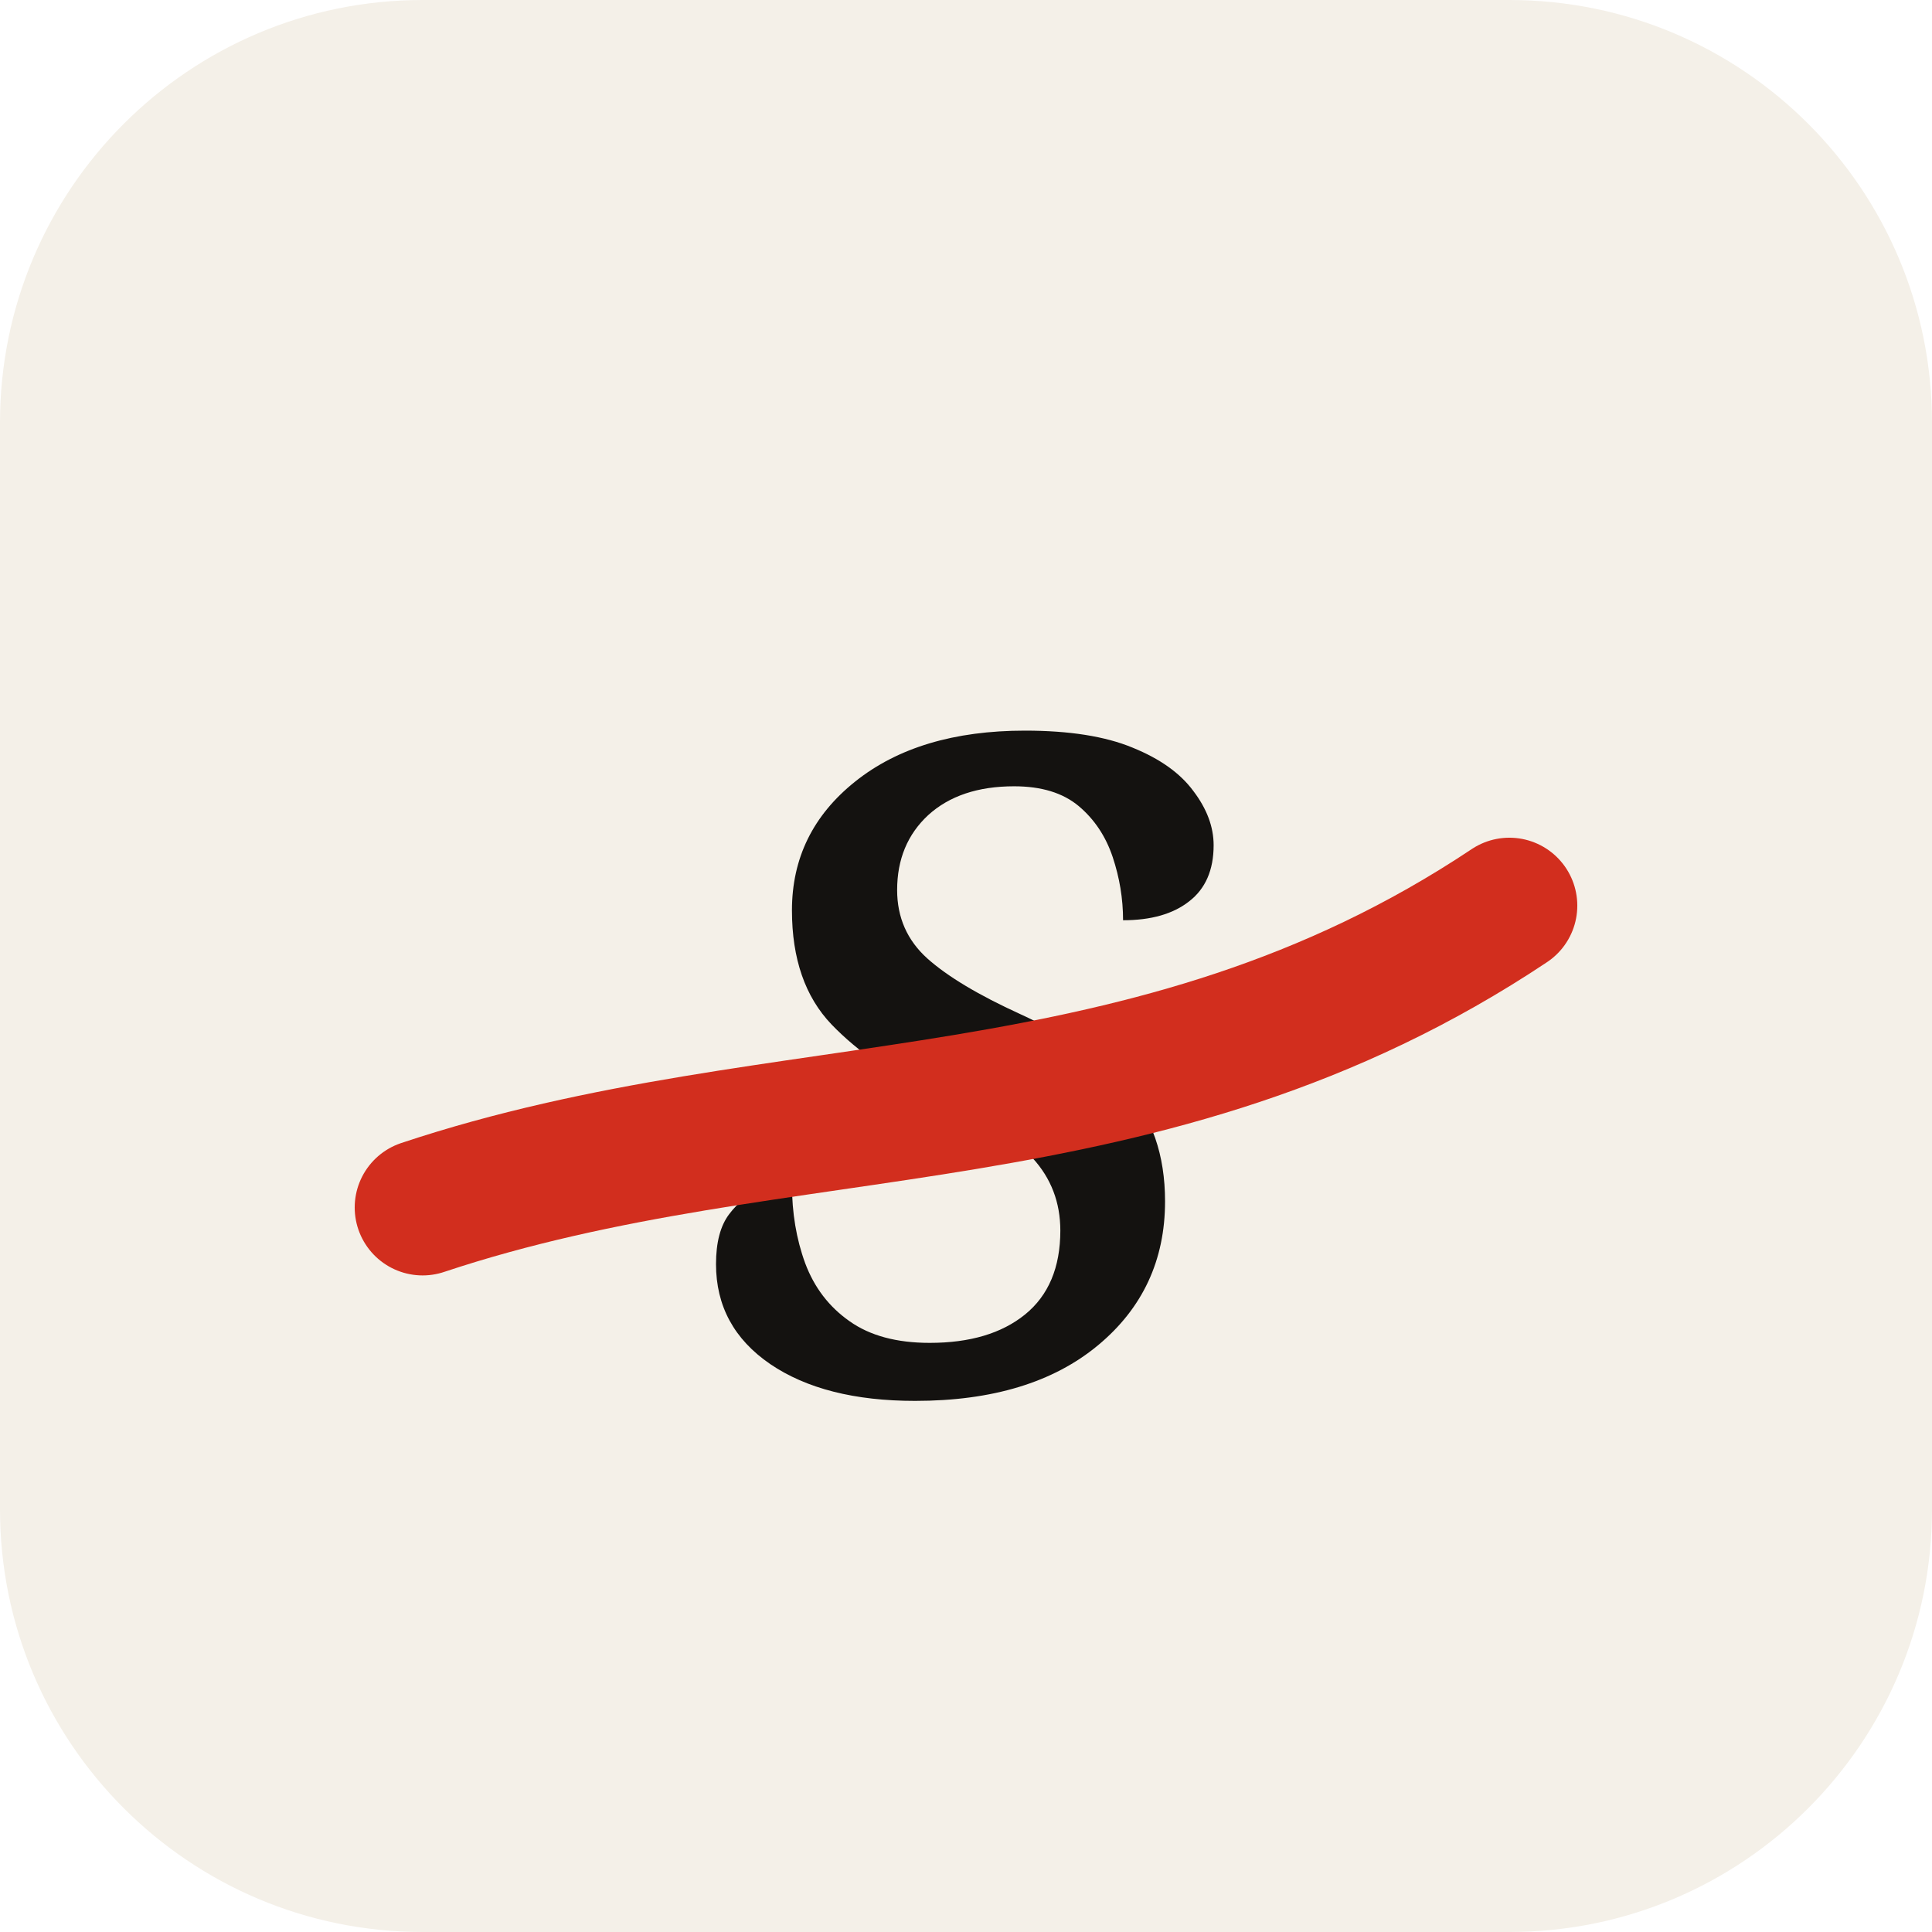
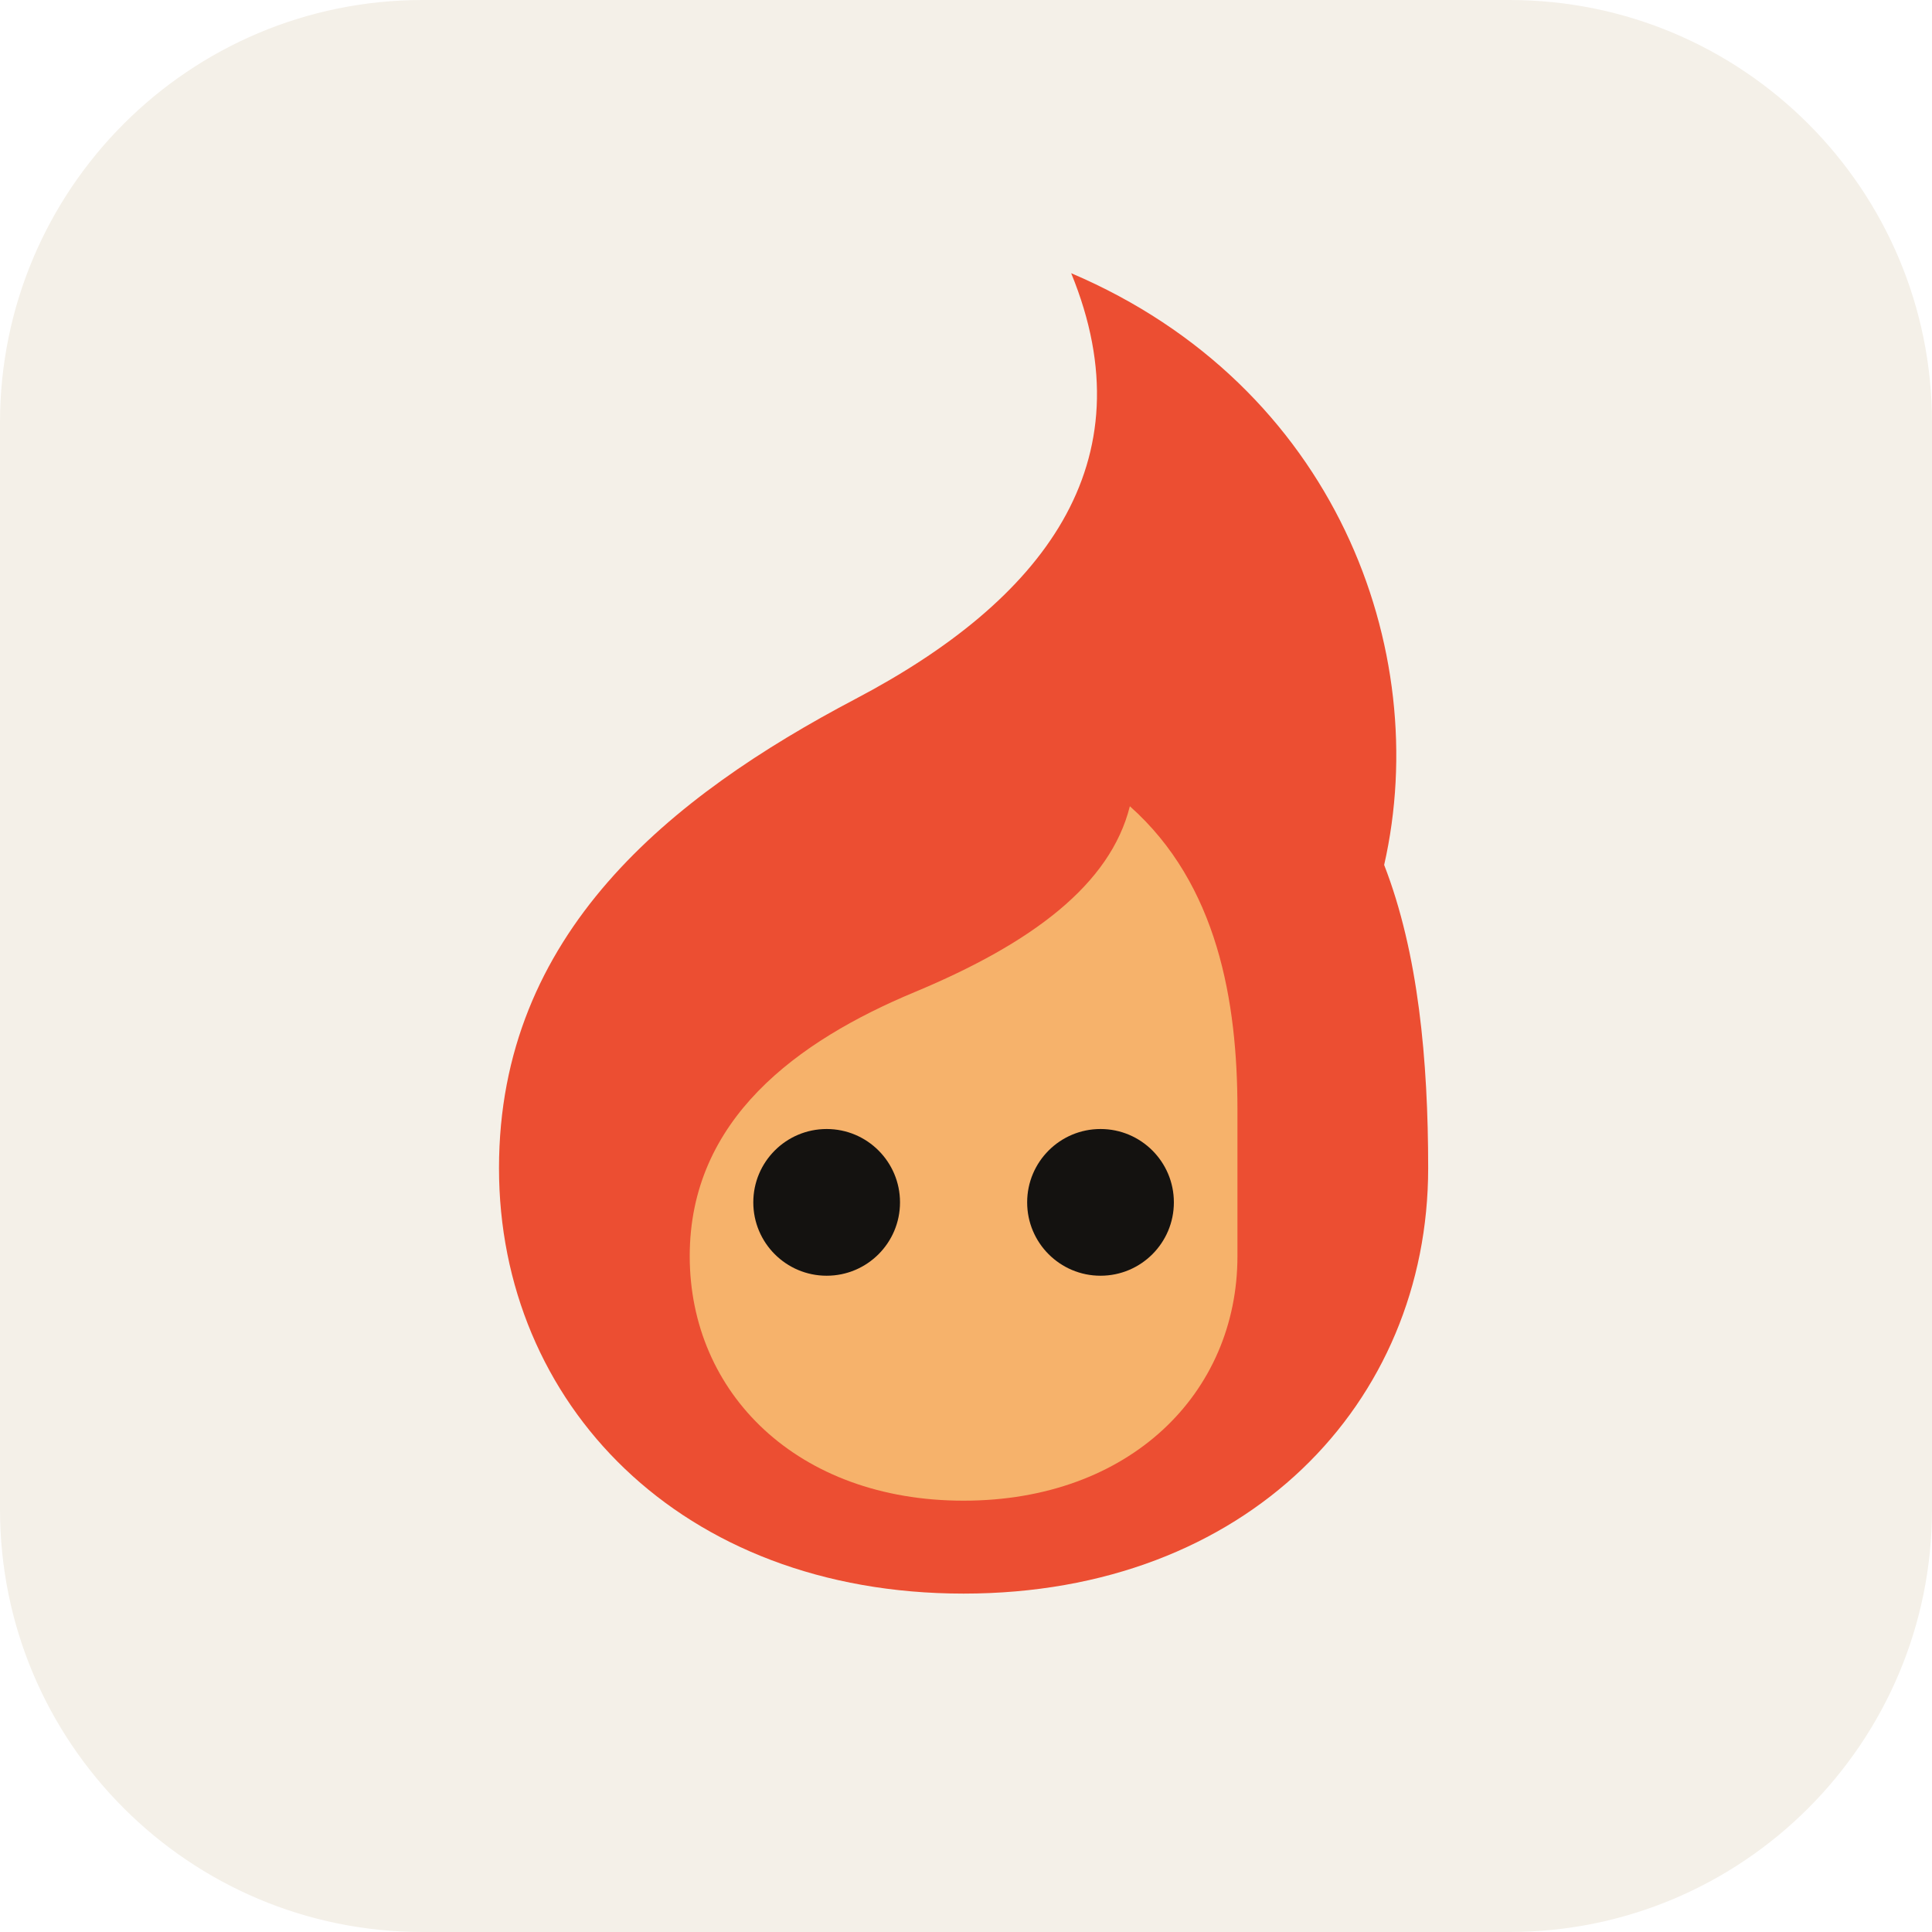
<svg xmlns="http://www.w3.org/2000/svg" viewBox="0 0 64 64">
  <rect width="64" height="64" rx="14" fill="#F4F0E8" />
-   <text x="32" y="46" text-anchor="middle" font-family="Georgia, serif" font-style="italic" font-size="40" fill="#141210">s</text>
-   <path d="M14 40 C 26 36, 38 38, 50 30" stroke="#D22E1E" stroke-width="4.5" stroke-linecap="round" fill="none" />
+   <g transform="translate(6 5) scale(1.62)">
+     <path d="M16 29.5 C 10.2 29.5, 6.5 25.6, 6.5 20.8 C 6.5 16, 10 13.2, 13.8 11.2 C 17.6 9.2, 19.8 6.4, 18.2 2.5 C 23.6 4.8, 25.6 10.2, 24.6 14.6 C 25.3 16.4, 25.5 18.6, 25.5 20.8 C 25.5 25.6, 21.8 29.5, 16 29.5 Z" fill="#EC4E32" />
+     <path d="M16 27.6 C 12.6 27.6, 10.4 25.4, 10.4 22.6 C 10.4 19.8, 12.6 18.2, 15 17.2 C 17.4 16.2, 19 15, 19.4 13.4 C 21.2 15, 21.6 17.4, 21.6 19.6 C 21.6 20.6, 21.6 21.6, 21.6 22.6 C 21.6 25.4, 19.4 27.6, 16 27.6 Z" fill="#F6B26B" />
+     <circle cx="13.2" cy="21.5" r="1.5" fill="#141210" />
+     <circle cx="18.8" cy="21.5" r="1.5" fill="#141210" />
+   </g>
</svg>
